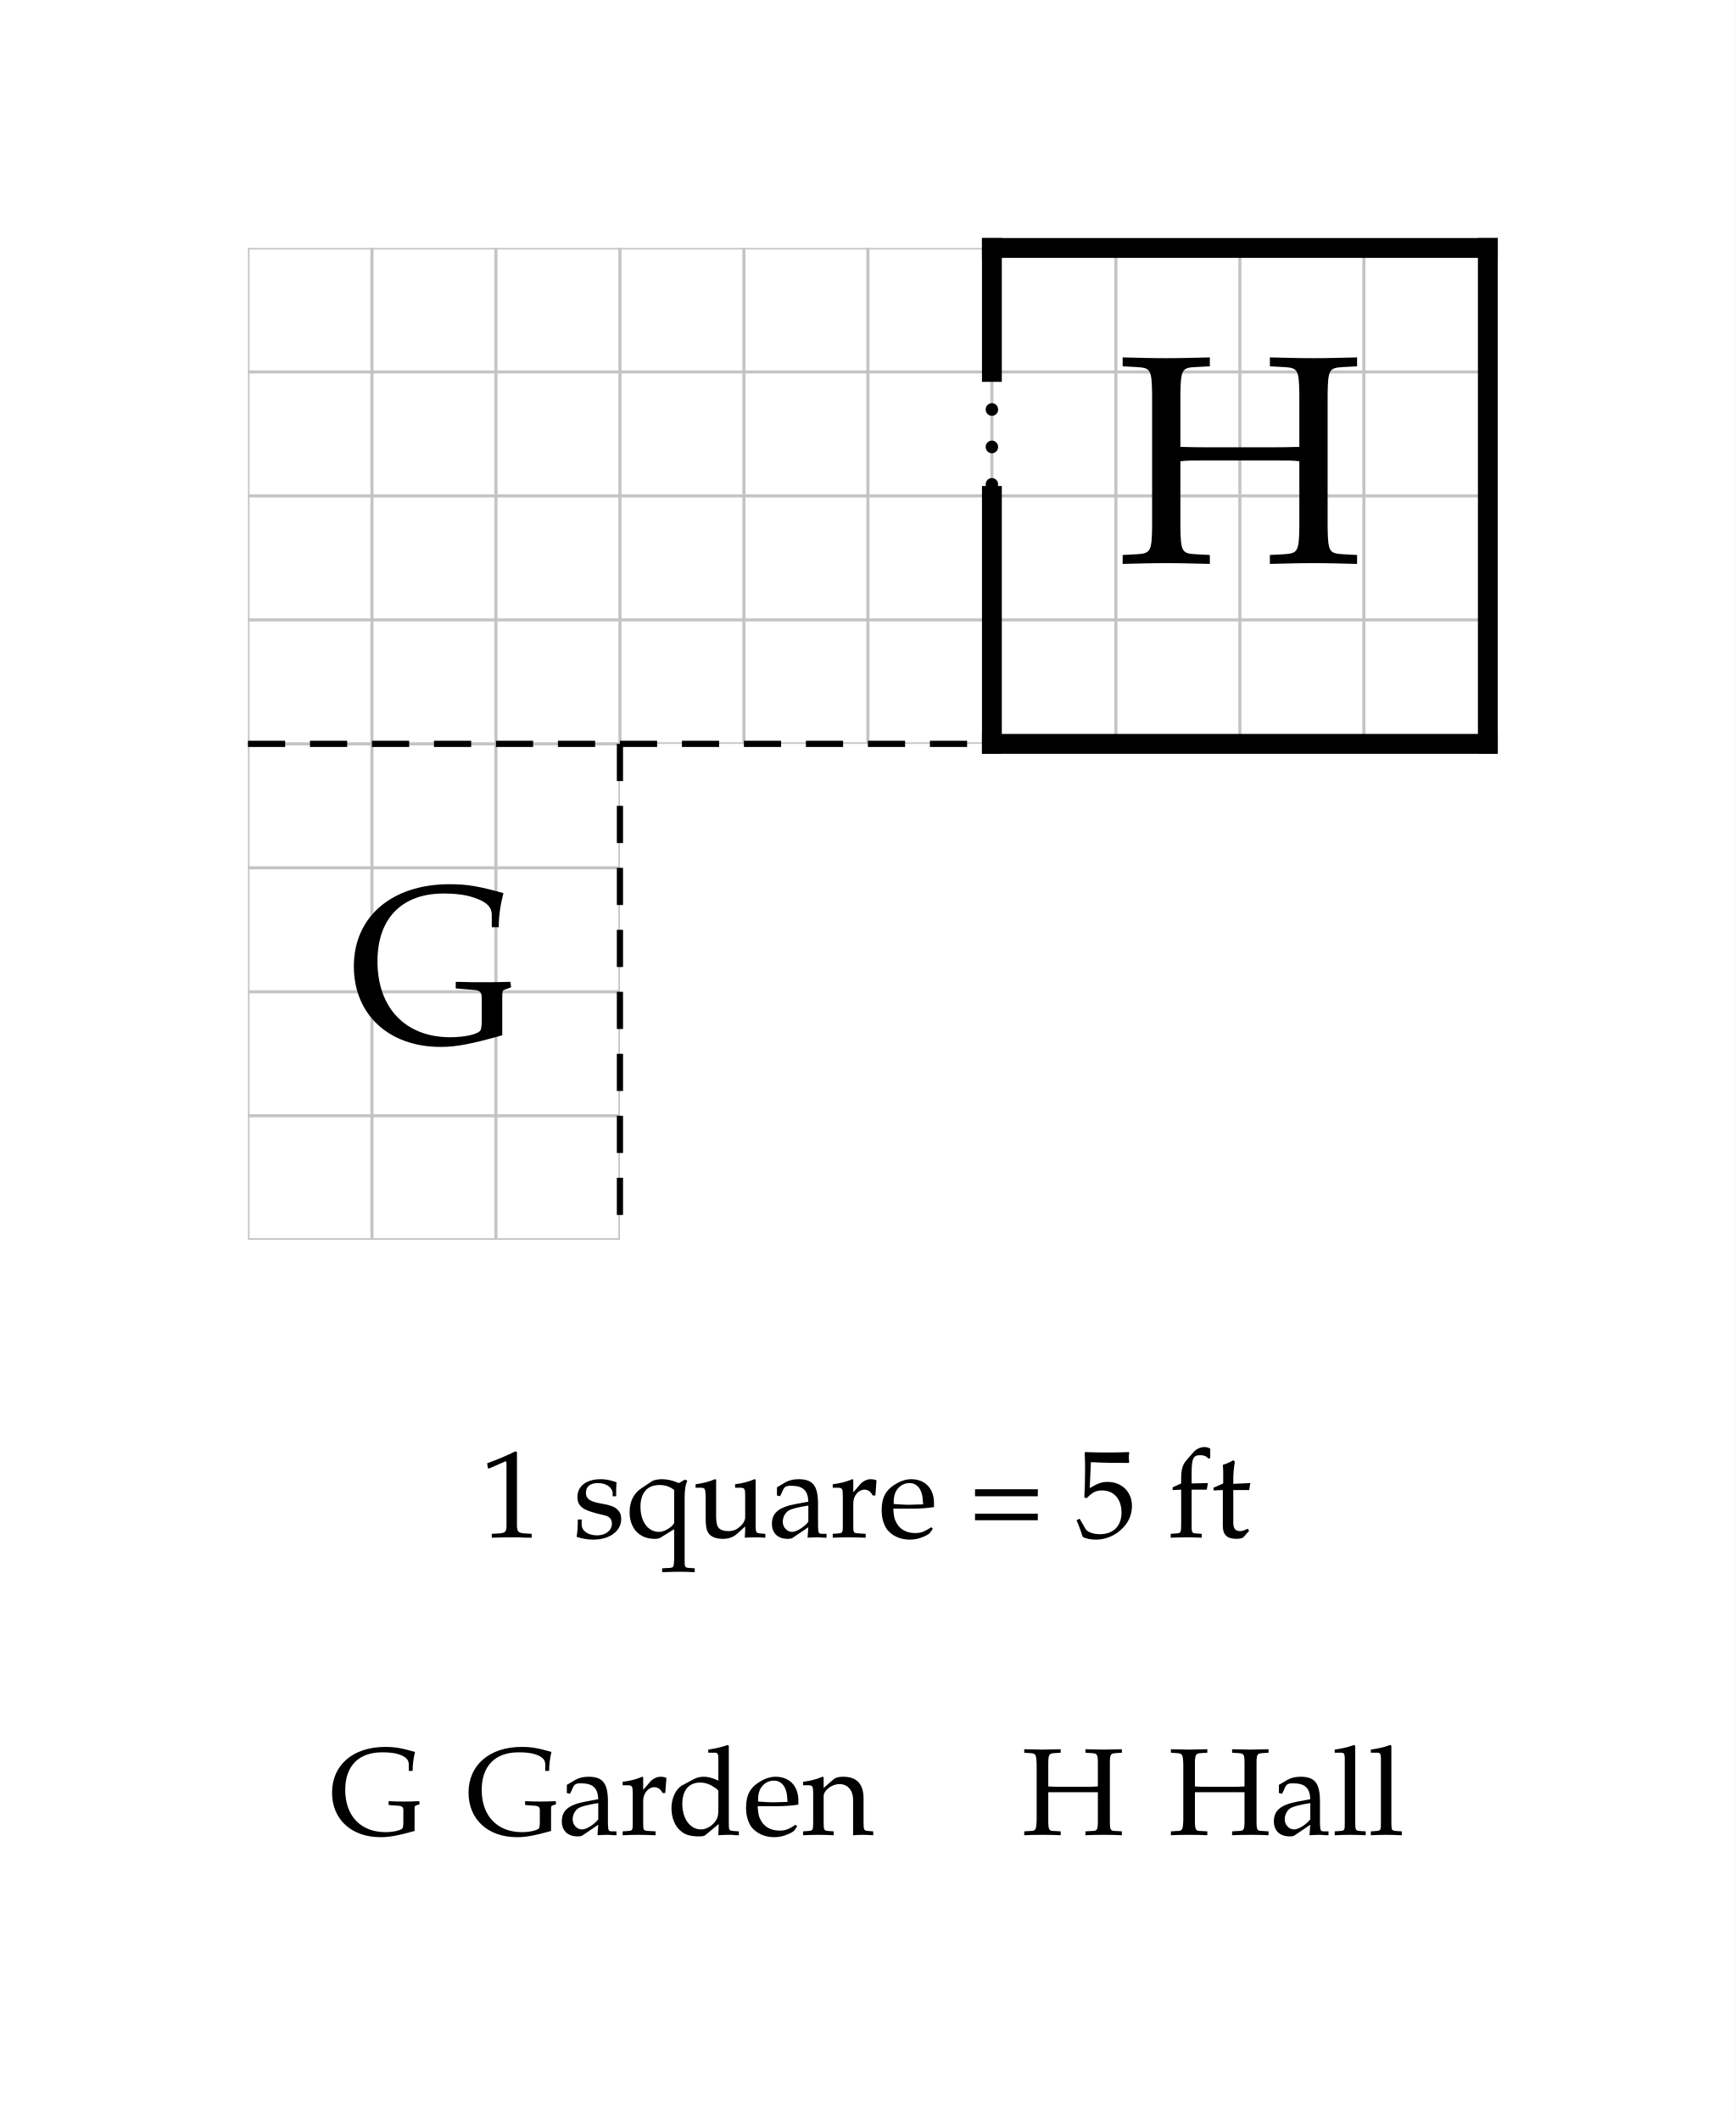
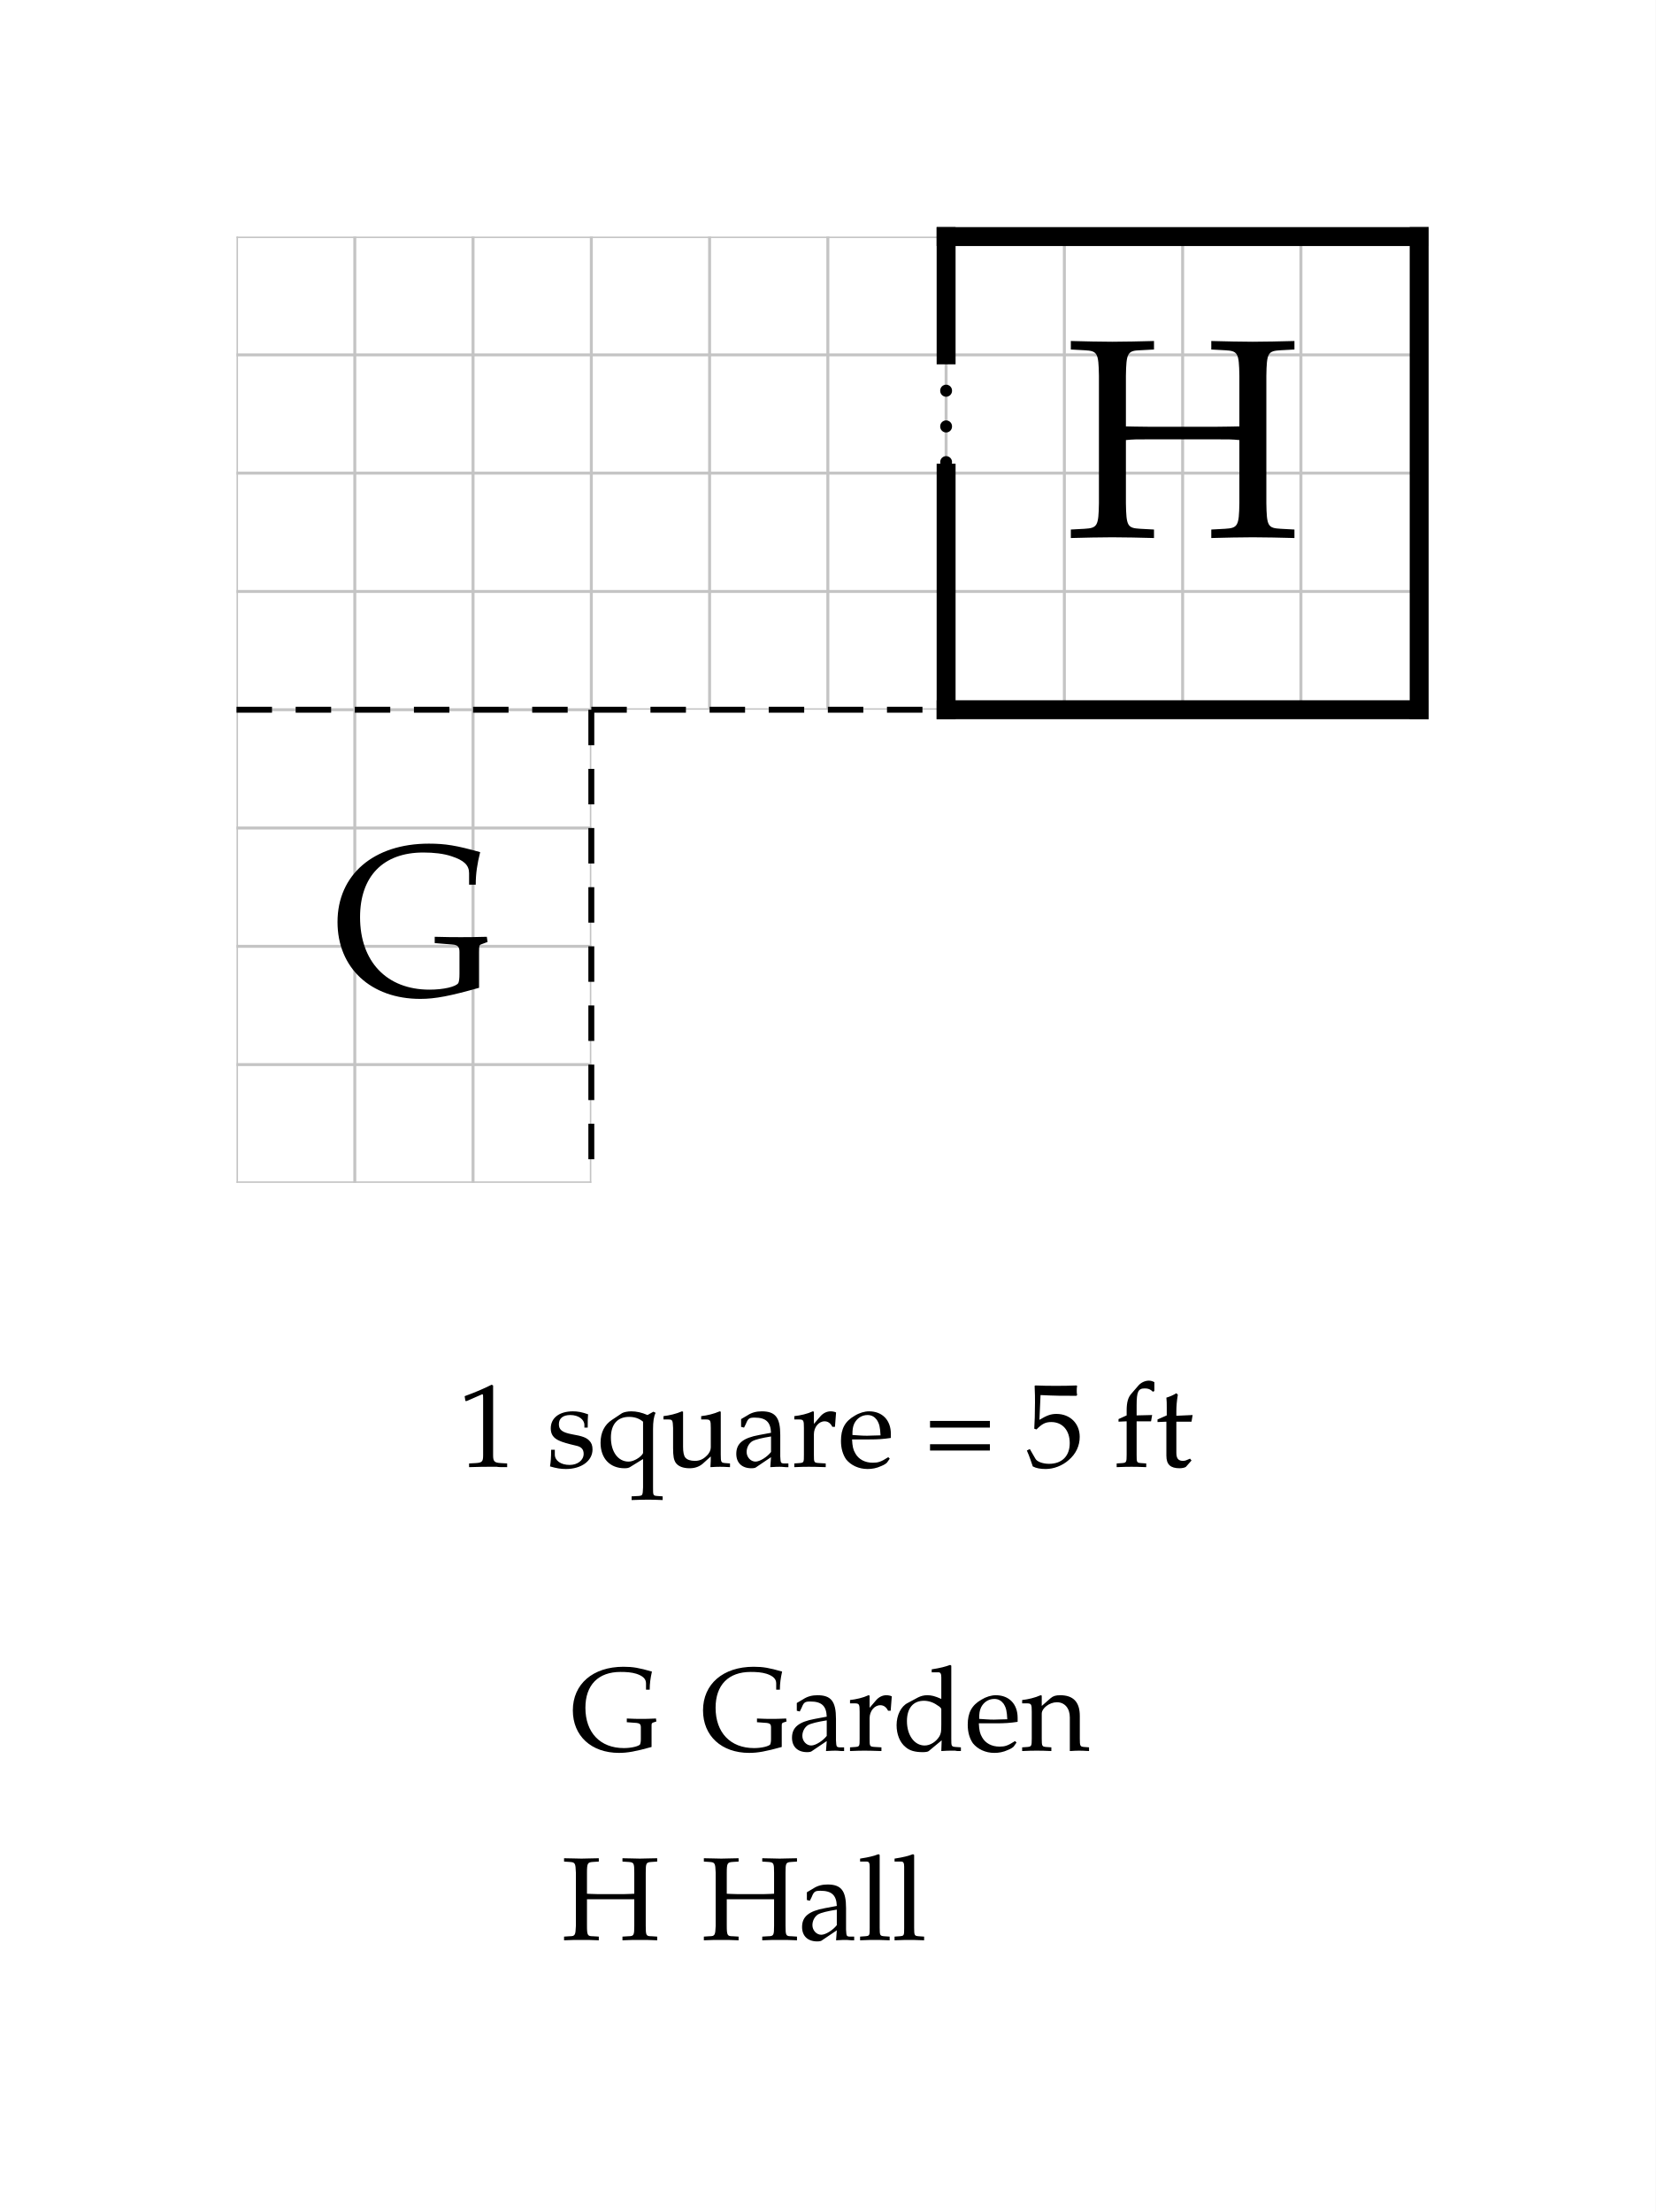
- <svg xmlns="http://www.w3.org/2000/svg" width="700" height="855" viewBox="-10 -10 70 85.5" font-family="Palatino, Georgia, Times New Roman, serif" font-weight="400" fill="black">
-   <rect x="-10" y="-10" width="70" height="85.5" fill="white" />
+ <svg xmlns="http://www.w3.org/2000/svg" width="700" height="935" viewBox="-10 -10 70 93.5" font-family="Palatino, Georgia, Times New Roman, serif" font-weight="400" fill="black">
+   <rect x="-10" y="-10" width="70" height="93.5" fill="white" />
  <defs>
    <clipPath id="plan-grid">
      <path d="M30 0h20v20h-20z M0 0h30v20h-30z M0 20h15v20h-15z" />
    </clipPath>
  </defs>
  <g class="grid" clip-path="url(#plan-grid)" stroke="#c4c4c4" stroke-width="0.125">
    <line x1="0" y1="0" x2="0" y2="40" />
    <line x1="5" y1="0" x2="5" y2="40" />
    <line x1="10" y1="0" x2="10" y2="40" />
    <line x1="15" y1="0" x2="15" y2="40" />
    <line x1="20" y1="0" x2="20" y2="40" />
    <line x1="25" y1="0" x2="25" y2="40" />
    <line x1="30" y1="0" x2="30" y2="40" />
    <line x1="35" y1="0" x2="35" y2="40" />
    <line x1="40" y1="0" x2="40" y2="40" />
    <line x1="45" y1="0" x2="45" y2="40" />
    <line x1="50" y1="0" x2="50" y2="40" />
    <line x1="0" y1="0" x2="50" y2="0" />
    <line x1="0" y1="5" x2="50" y2="5" />
    <line x1="0" y1="10" x2="50" y2="10" />
    <line x1="0" y1="15" x2="50" y2="15" />
    <line x1="0" y1="20" x2="50" y2="20" />
    <line x1="0" y1="25" x2="50" y2="25" />
    <line x1="0" y1="30" x2="50" y2="30" />
    <line x1="0" y1="35" x2="50" y2="35" />
    <line x1="0" y1="40" x2="50" y2="40" />
  </g>
  <line class="wall exterior" x1="30" y1="0" x2="30" y2="5" stroke="black" stroke-width="0.8" stroke-linecap="square" />
  <line class="wall exterior" x1="30" y1="0" x2="50" y2="0" stroke="black" stroke-width="0.8" stroke-linecap="square" />
  <line class="wall exterior" x1="30" y1="10" x2="30" y2="20" stroke="black" stroke-width="0.8" stroke-linecap="square" />
  <line class="wall exterior" x1="30" y1="20" x2="50" y2="20" stroke="black" stroke-width="0.8" stroke-linecap="square" />
  <line class="wall exterior" x1="50" y1="0" x2="50" y2="20" stroke="black" stroke-width="0.8" stroke-linecap="square" />
  <text data-room="hall" x="40" y="10" text-anchor="middle" dominant-baseline="central" font-size="12">H</text>
  <text data-block="garden" x="7.5" y="30" text-anchor="middle" dominant-baseline="central" font-size="9">G</text>
  <line class="divider" x1="0" y1="20" x2="15" y2="20" stroke="black" stroke-width="0.25" stroke-dasharray="1.5 1" />
  <line class="divider" x1="15" y1="20" x2="15" y2="40" stroke="black" stroke-width="0.25" stroke-dasharray="1.5 1" />
  <line class="divider" x1="15" y1="20" x2="30" y2="20" stroke="black" stroke-width="0.25" stroke-dasharray="1.5 1" />
  <line class="open" x1="30" y1="5" x2="30" y2="10" stroke="black" stroke-width="0.5" stroke-dasharray="0.01 1.5" stroke-linecap="round" />
  <g class="scale" font-size="5">
    <text x="9.348" y="52">1 square = 5 ft</text>
  </g>
  <g class="key" font-size="5">
-     <text x="3.283" y="64">G</text>
-     <text x="8.786" y="64">Garden</text>
+     <text x="14.111" y="64">G</text>
+     <text x="19.614" y="64">Garden</text>
  </g>
  <g class="key" font-size="5">
-     <text x="31.195" y="64">H</text>
-     <text x="37.109" y="64">Hall</text>
+     <text x="13.737" y="72">H</text>
+     <text x="19.65" y="72">Hall</text>
  </g>
</svg>
